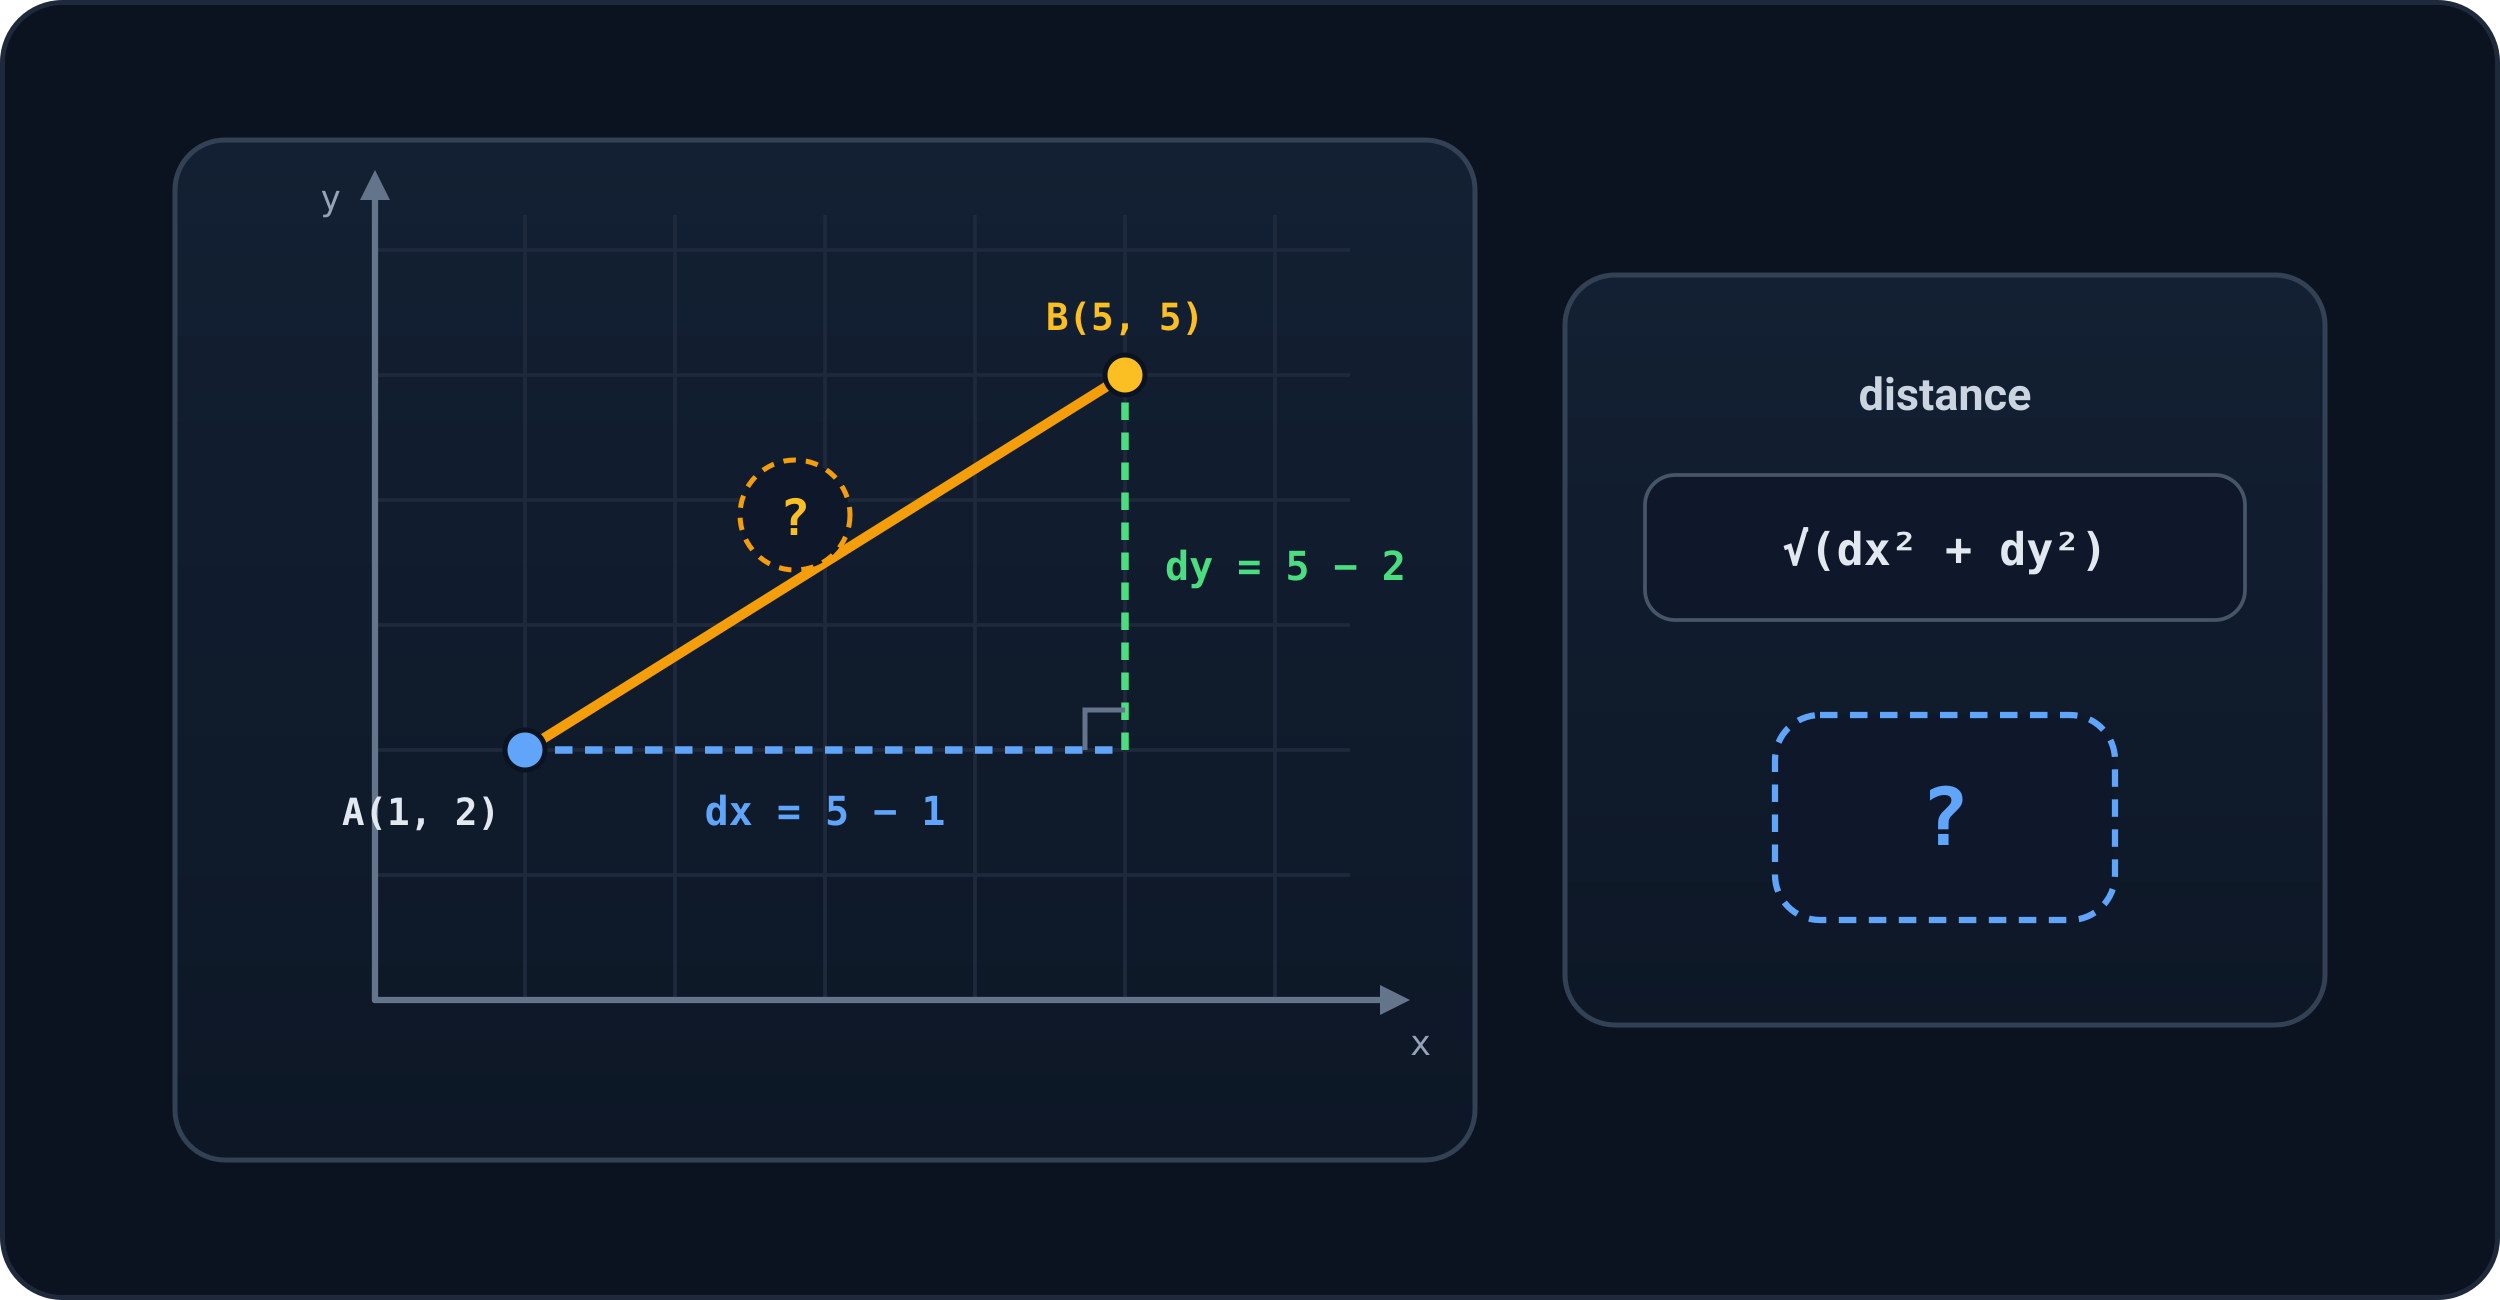
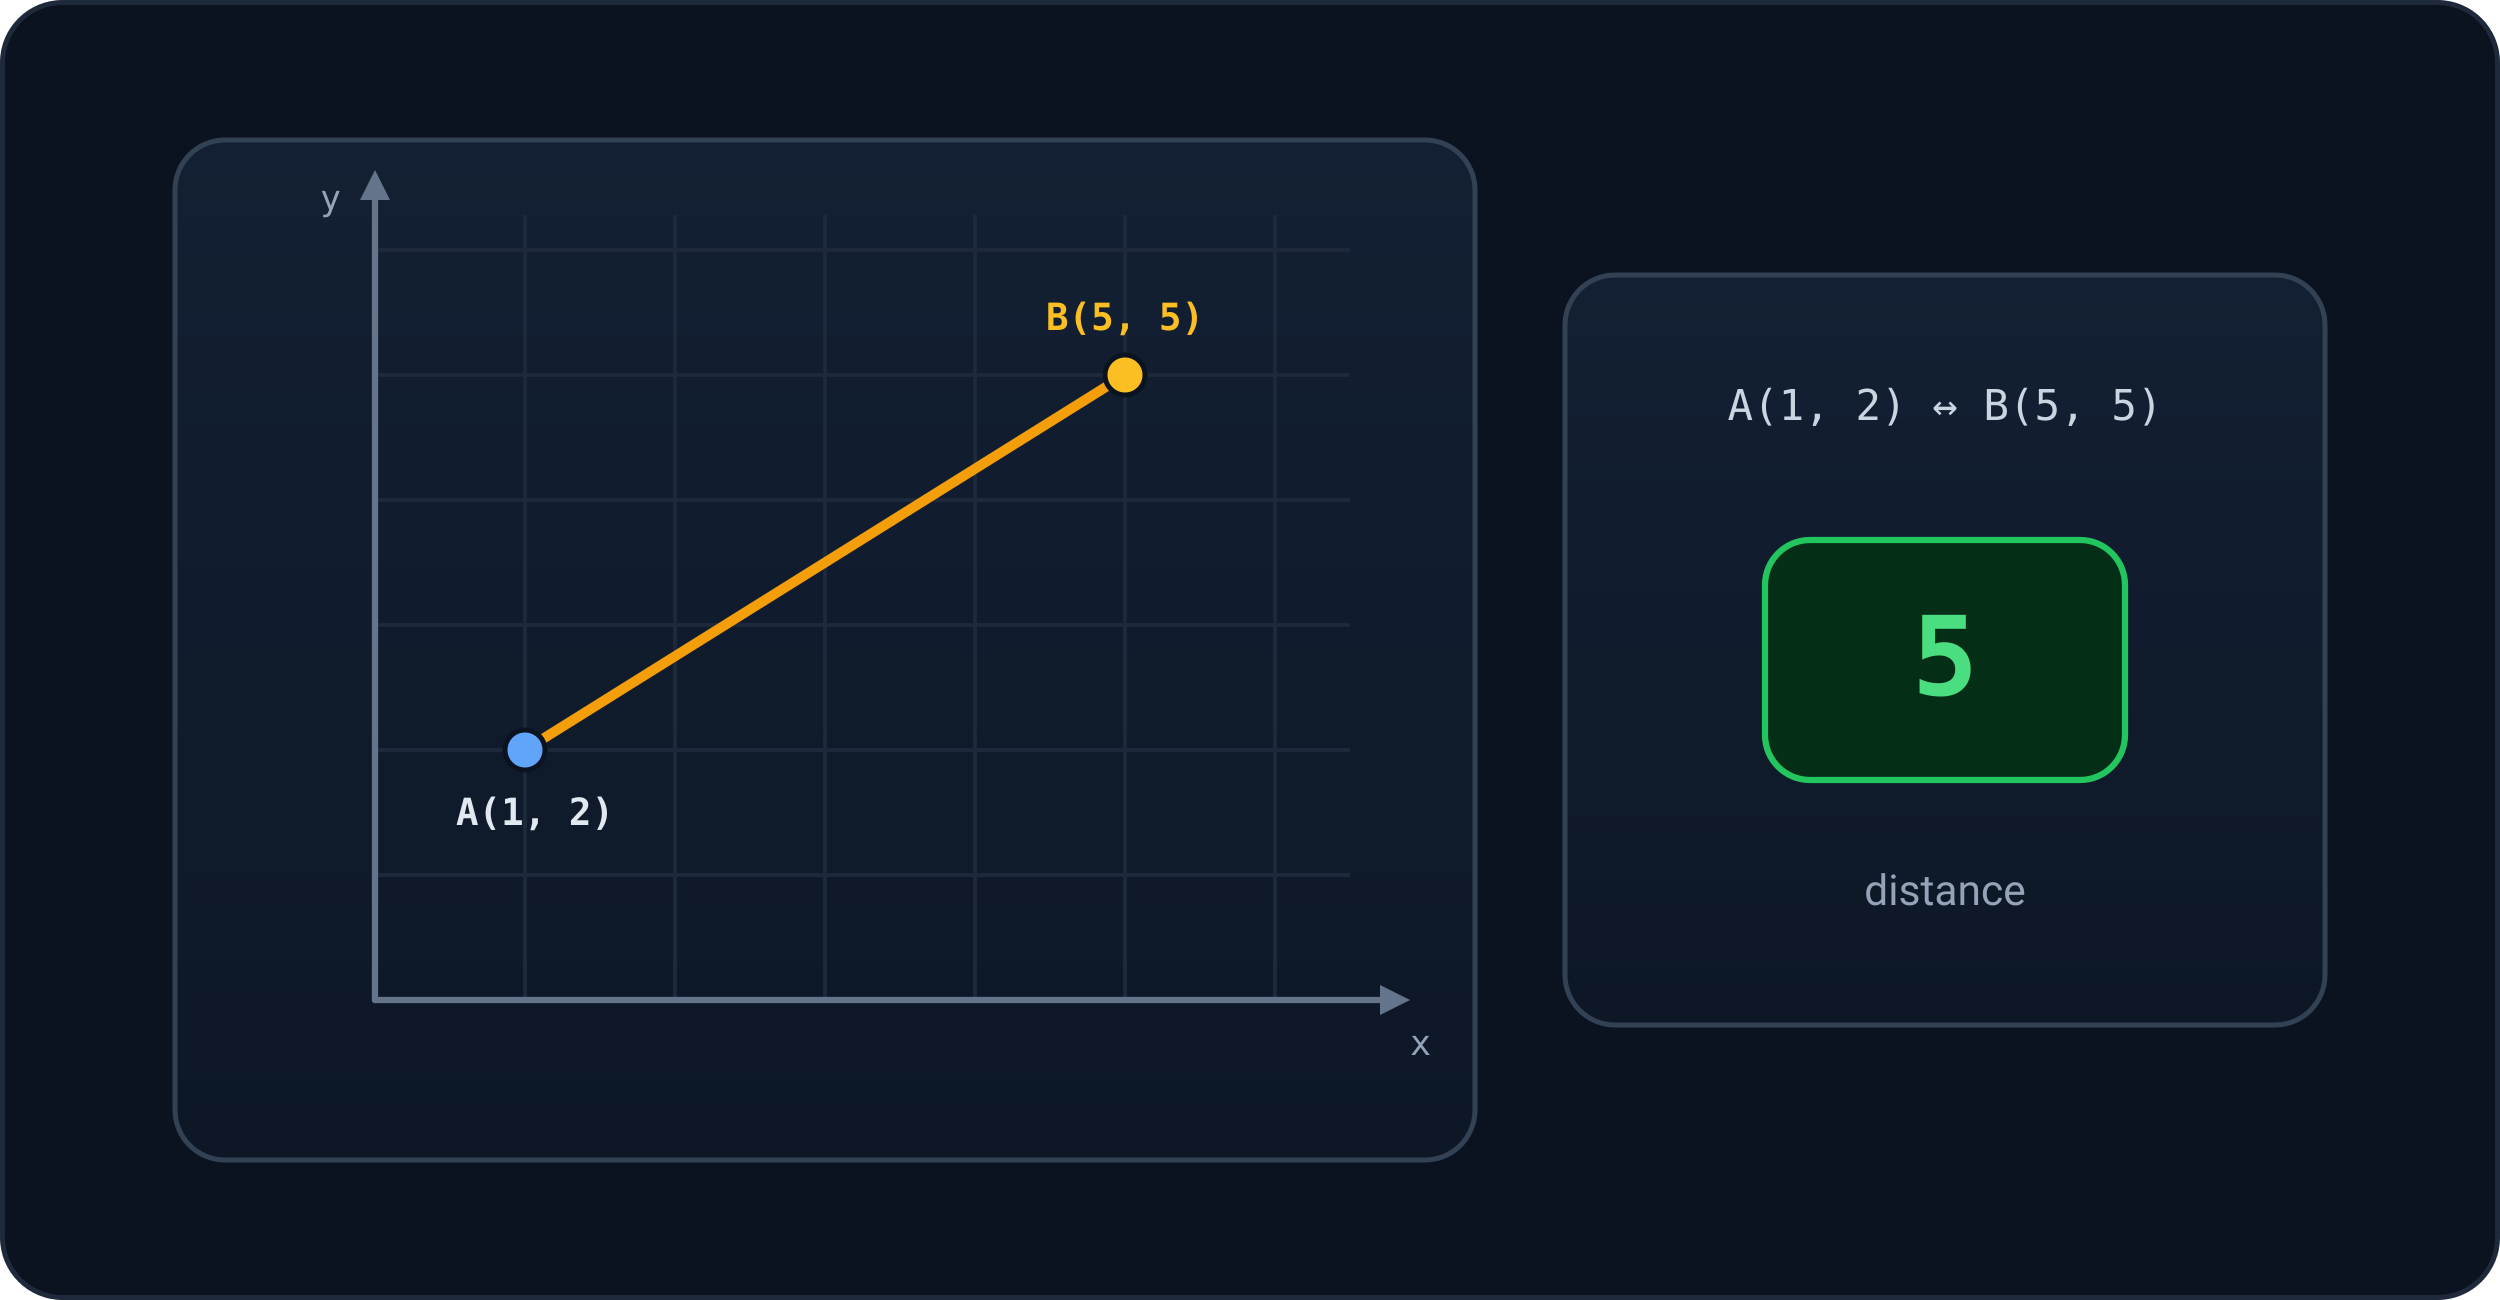
<svg xmlns="http://www.w3.org/2000/svg" viewBox="0 0 1000 520" role="img" aria-labelledby="distTitle distDesc">
  <defs>
    <linearGradient id="dstPanel" x1="0" y1="0" x2="0" y2="1">
      <stop offset="0%" stop-color="#132033" />
      <stop offset="100%" stop-color="#0d1726" />
    </linearGradient>
  </defs>
  <rect x="1" y="1" width="998" height="518" rx="24" fill="#0b1220" stroke="#1e293b" stroke-width="2" />
  <g>
    <rect x="70" y="56" width="520" height="408" rx="20" fill="url(#dstPanel)" stroke="#334155" stroke-width="2" />
    <g stroke="#1e293b" stroke-width="1.5">
      <line x1="210" y1="86" x2="210" y2="400" />
      <line x1="270" y1="86" x2="270" y2="400" />
      <line x1="330" y1="86" x2="330" y2="400" />
      <line x1="390" y1="86" x2="390" y2="400" />
      <line x1="450" y1="86" x2="450" y2="400" />
      <line x1="510" y1="86" x2="510" y2="400" />
      <line x1="150" y1="350" x2="540" y2="350" />
      <line x1="150" y1="300" x2="540" y2="300" />
      <line x1="150" y1="250" x2="540" y2="250" />
      <line x1="150" y1="200" x2="540" y2="200" />
      <line x1="150" y1="150" x2="540" y2="150" />
      <line x1="150" y1="100" x2="540" y2="100" />
    </g>
    <line x1="150" y1="400" x2="554" y2="400" stroke="#64748b" stroke-width="2.5" stroke-linecap="round" />
    <line x1="150" y1="400" x2="150" y2="78" stroke="#64748b" stroke-width="2.5" stroke-linecap="round" />
    <polygon points="552,394 564,400 552,406" fill="#64748b" />
    <polygon points="144,80 150,68 156,80" fill="#64748b" />
    <text x="564" y="422" font-family="ui-monospace, SFMono-Regular, Menlo, Consolas, monospace" font-size="14" fill="#94a3b8">x</text>
    <text x="128" y="84" font-family="ui-monospace, SFMono-Regular, Menlo, Consolas, monospace" font-size="14" fill="#94a3b8">y</text>
-     <line x1="210" y1="300" x2="450" y2="300" stroke="#60a5fa" stroke-width="3" stroke-dasharray="7 5" />
-     <line x1="450" y1="300" x2="450" y2="150" stroke="#4ade80" stroke-width="3" stroke-dasharray="7 5" />
-     <polyline points="434,300 434,284 450,284" fill="none" stroke="#64748b" stroke-width="2" />
    <line x1="210" y1="300" x2="450" y2="150" stroke="#f59e0b" stroke-width="4" stroke-linecap="round" />
-     <text x="330" y="330" text-anchor="middle" font-family="ui-monospace, SFMono-Regular, Menlo, Consolas, monospace" font-size="16" font-weight="600" fill="#60a5fa">dx = 5 − 1</text>
-     <text x="466" y="232" font-family="ui-monospace, SFMono-Regular, Menlo, Consolas, monospace" font-size="16" font-weight="600" fill="#4ade80">dy = 5 − 2</text>
-     <circle cx="318" cy="206" r="22" fill="#0f172a" stroke="#f59e0b" stroke-width="2" stroke-dasharray="5 4" />
-     <text x="318" y="214" text-anchor="middle" font-family="ui-monospace, SFMono-Regular, Menlo, Consolas, monospace" font-size="20" font-weight="700" fill="#fbbf24">?</text>
    <circle cx="210" cy="300" r="8" fill="#60a5fa" stroke="#0b1220" stroke-width="2" />
-     <text x="200" y="330" text-anchor="end" font-family="ui-monospace, SFMono-Regular, Menlo, Consolas, monospace" font-size="15" font-weight="700" fill="#e2e8f0">A(1, 2)</text>
+     <text x="214" y="330" text-anchor="middle" font-family="ui-monospace, SFMono-Regular, Menlo, Consolas, monospace" font-size="15" font-weight="700" fill="#e2e8f0">A(1, 2)</text>
    <circle cx="450" cy="150" r="8" fill="#fbbf24" stroke="#0b1220" stroke-width="2" />
    <text x="450" y="132" text-anchor="middle" font-family="ui-monospace, SFMono-Regular, Menlo, Consolas, monospace" font-size="15" font-weight="700" fill="#fbbf24">B(5, 5)</text>
  </g>
  <g>
    <rect x="626" y="110" width="304" height="300" rx="20" fill="url(#dstPanel)" stroke="#334155" stroke-width="2" />
-     <text x="778" y="164" text-anchor="middle" font-family="ui-sans-serif, system-ui, -apple-system, Segoe UI, Roboto, sans-serif" font-size="18" font-weight="600" fill="#cbd5e1">distance</text>
-     <rect x="658" y="190" width="240" height="58" rx="12" fill="#0f172a" stroke="#475569" stroke-width="1.5" />
-     <text x="778" y="226" text-anchor="middle" font-family="ui-monospace, SFMono-Regular, Menlo, Consolas, monospace" font-size="18" font-weight="600" fill="#e2e8f0">√(dx² + dy²)</text>
-     <rect x="710" y="286" width="136" height="82" rx="18" fill="#0f172a" stroke="#60a5fa" stroke-width="2.5" stroke-dasharray="7 5" />
-     <text x="778" y="338" text-anchor="middle" font-family="ui-monospace, SFMono-Regular, Menlo, Consolas, monospace" font-size="32" font-weight="700" fill="#60a5fa">?</text>
+     <text x="778" y="168" text-anchor="middle" font-family="ui-monospace, SFMono-Regular, Menlo, Consolas, monospace" font-size="17" fill="#cbd5e1">A(1, 2) ↔ B(5, 5)</text>
+     <rect x="706" y="216" width="144" height="96" rx="18" fill="#052e16" stroke="#22c55e" stroke-width="2.5" />
+     <text x="778" y="278" text-anchor="middle" font-family="ui-monospace, SFMono-Regular, Menlo, Consolas, monospace" font-size="44" font-weight="700" fill="#4ade80">5</text>
+     <text x="778" y="362" text-anchor="middle" font-family="ui-sans-serif, system-ui, -apple-system, Segoe UI, Roboto, sans-serif" font-size="17" fill="#94a3b8">distance</text>
  </g>
</svg>
